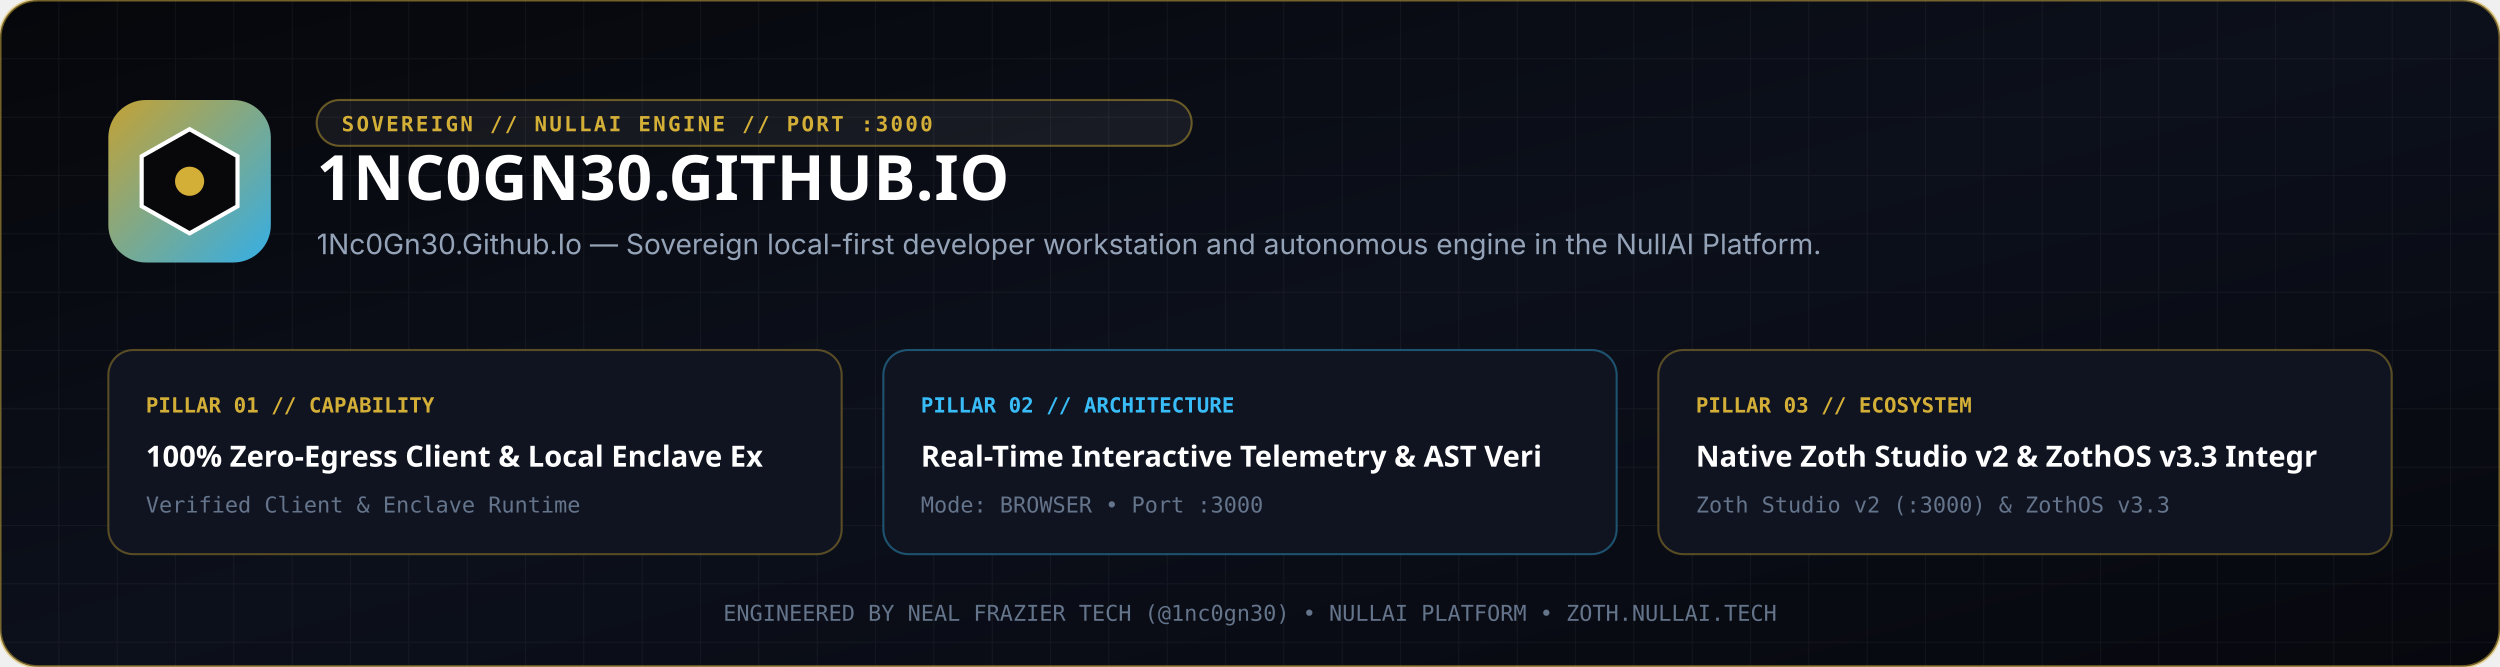
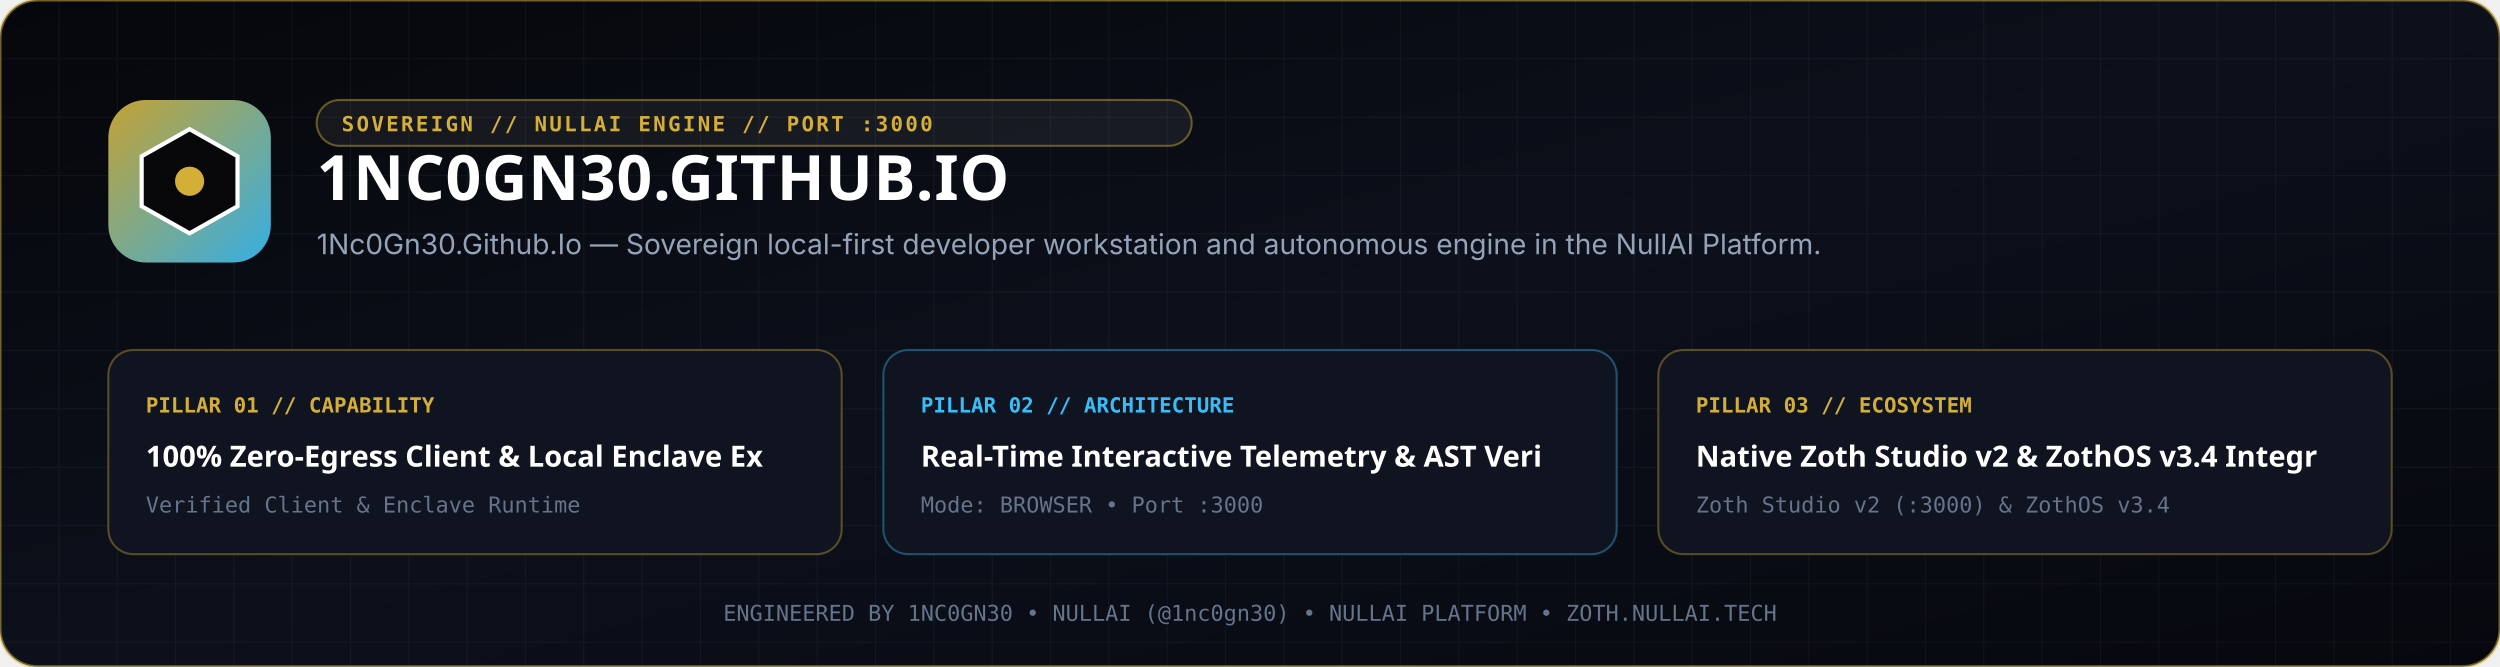
<svg xmlns="http://www.w3.org/2000/svg" viewBox="0 0 1200 320" width="100%" height="100%">
  <defs>
    <linearGradient id="bg" x1="0%" y1="0%" x2="100%" y2="100%">
      <stop offset="0%" stop-color="#06070B" />
      <stop offset="50%" stop-color="#0C101B" />
      <stop offset="100%" stop-color="#07080E" />
    </linearGradient>
    <linearGradient id="accent" x1="0%" y1="0%" x2="100%" y2="100%">
      <stop offset="0%" stop-color="#D4AF37" />
      <stop offset="100%" stop-color="#38BDF8" />
    </linearGradient>
    <pattern id="grid" width="28" height="28" patternUnits="userSpaceOnUse">
      <path d="M 28 0 L 0 0 0 28" fill="none" stroke="rgba(255,255,255,0.04)" stroke-width="1" />
    </pattern>
  </defs>
  <rect width="1200" height="320" rx="18" fill="url(#bg)" stroke="#D4AF37" stroke-opacity="0.5" stroke-width="1.5" />
  <rect width="1200" height="320" rx="18" fill="url(#grid)" />
  <g transform="translate(52, 48)">
    <rect width="78" height="78" rx="18" fill="url(#accent)" opacity="0.92" />
    <polygon points="39,14 62,27 62,51 39,64 16,51 16,27" fill="#08080B" stroke="#FFFFFF" stroke-width="2" />
    <circle cx="39" cy="39" r="7" fill="#D4AF37" />
  </g>
  <g transform="translate(152, 62)">
    <rect x="0" y="-14" width="420" height="22" rx="11" fill="rgba(255,255,255,0.06)" stroke="#D4AF37" stroke-opacity="0.45" />
    <text x="12" y="1" fill="#D4AF37" font-family="JetBrains Mono, monospace" font-size="10" font-weight="700" letter-spacing="1.1">SOVEREIGN // NULLAI ENGINE // PORT :3000</text>
    <text x="0" y="34" fill="#FFFFFF" font-family="Syne, Space Grotesk, sans-serif" font-size="30" font-weight="800" letter-spacing="0.4">1NC0GN30.GITHUB.IO</text>
    <text x="0" y="60" fill="#94A3B8" font-family="Inter, sans-serif" font-size="13.5">1Nc0Gn30.Github.Io — Sovereign local-first developer workstation and autonomous engine in the NullAI Platform.</text>
  </g>
  <g transform="translate(52, 168)">
    <rect x="0" y="0" width="352" height="98" rx="12" fill="#101320" stroke="#D4AF37" stroke-opacity="0.38" />
    <text x="18" y="30" fill="#D4AF37" font-family="JetBrains Mono, monospace" font-size="10" font-weight="700">PILLAR 01 // CAPABILITY</text>
    <text x="18" y="56" fill="#FFFFFF" font-family="Space Grotesk, sans-serif" font-size="14" font-weight="700">100% Zero-Egress Client &amp; Local Enclave Ex</text>
    <text x="18" y="78" fill="#64748B" font-family="JetBrains Mono, monospace" font-size="10.5">Verified Client &amp; Enclave Runtime</text>
    <rect x="372" y="0" width="352" height="98" rx="12" fill="#101320" stroke="#38BDF8" stroke-opacity="0.38" />
    <text x="390" y="30" fill="#38BDF8" font-family="JetBrains Mono, monospace" font-size="10" font-weight="700">PILLAR 02 // ARCHITECTURE</text>
    <text x="390" y="56" fill="#FFFFFF" font-family="Space Grotesk, sans-serif" font-size="14" font-weight="700">Real-Time Interactive Telemetry &amp; AST Veri</text>
    <text x="390" y="78" fill="#64748B" font-family="JetBrains Mono, monospace" font-size="10.5">Mode: BROWSER • Port :3000</text>
    <rect x="744" y="0" width="352" height="98" rx="12" fill="#101320" stroke="#D4AF37" stroke-opacity="0.38" />
    <text x="762" y="30" fill="#D4AF37" font-family="JetBrains Mono, monospace" font-size="10" font-weight="700">PILLAR 03 // ECOSYSTEM</text>
-     <text x="762" y="56" fill="#FFFFFF" font-family="Space Grotesk, sans-serif" font-size="14" font-weight="700">Native Zoth Studio v2 &amp; ZothOS v3.3 Integr</text>
-     <text x="762" y="78" fill="#64748B" font-family="JetBrains Mono, monospace" font-size="10.5">Zoth Studio v2 (:3000) &amp; ZothOS v3.3</text>
+     <text x="762" y="56" fill="#FFFFFF" font-family="Space Grotesk, sans-serif" font-size="14" font-weight="700">Native Zoth Studio v2 &amp; ZothOS v3.4 Integr</text>
+     <text x="762" y="78" fill="#64748B" font-family="JetBrains Mono, monospace" font-size="10.5">Zoth Studio v2 (:3000) &amp; ZothOS v3.4</text>
  </g>
  <text x="600" y="298" text-anchor="middle" fill="#64748B" font-family="JetBrains Mono, monospace" font-size="10.5">
-     ENGINEERED BY NEAL FRAZIER TECH (@1nc0gn30)  •  NULLAI PLATFORM  •  ZOTH.NULLAI.TECH
+     ENGINEERED BY 1NC0GN30 • NULLAI (@1nc0gn30)  •  NULLAI PLATFORM  •  ZOTH.NULLAI.TECH
  </text>
</svg>
